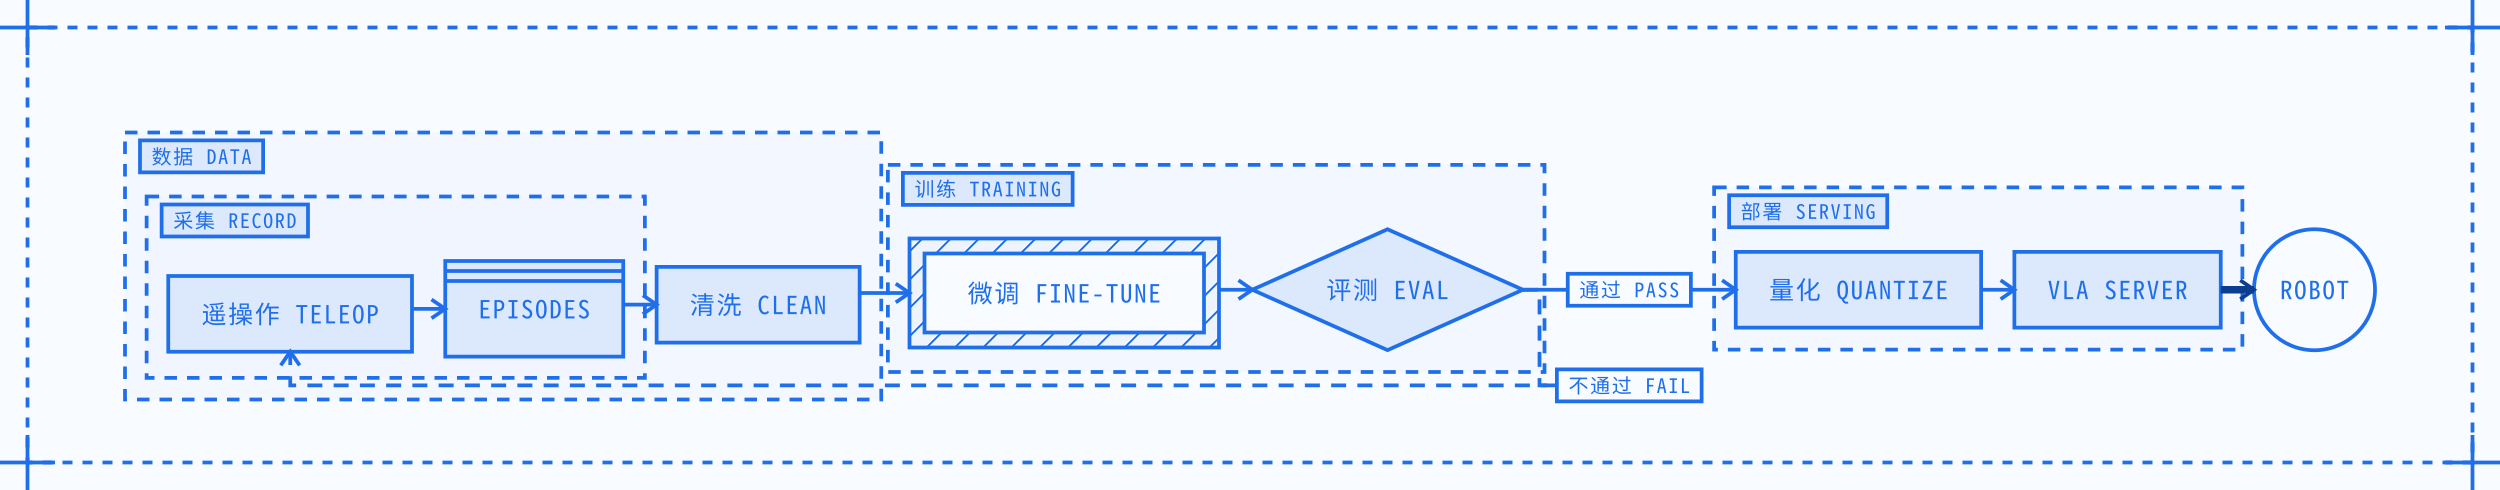
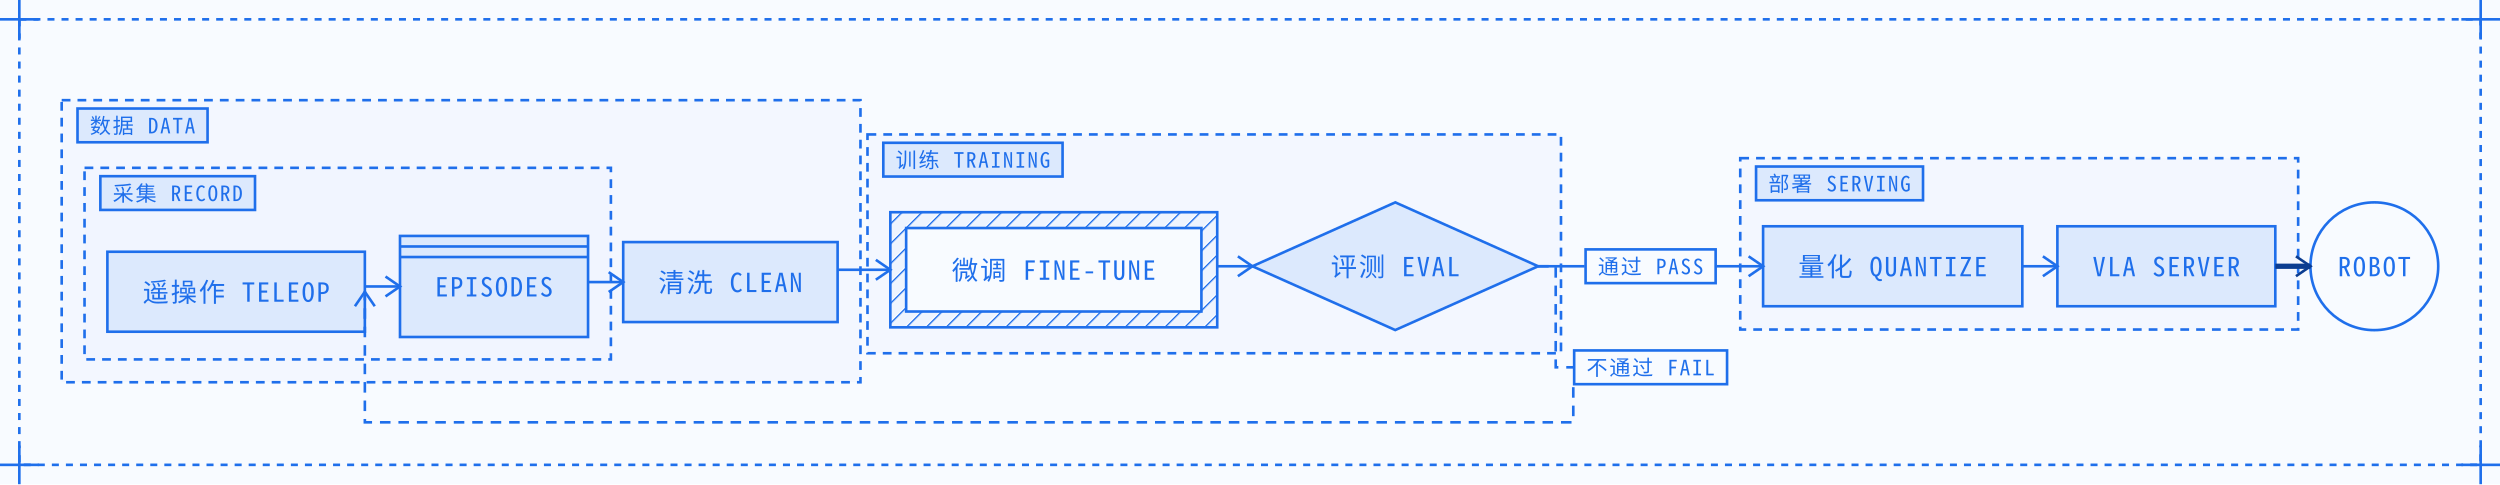
- <svg xmlns="http://www.w3.org/2000/svg" width="2000" height="392" viewBox="0 0 2000 392">
+ <svg xmlns="http://www.w3.org/2000/svg" width="2845" height="551" viewBox="0 0 2845 551">
  <defs>
-     <pattern id="hatch-f5" width="16" height="16" patternUnits="userSpaceOnUse" patternTransform="rotate(45)">
+     <pattern id="hatch-f2" width="16" height="16" patternUnits="userSpaceOnUse" patternTransform="rotate(45)">
      <rect width="16" height="16" fill="#EEF4FE" />
      <line x1="0" y1="0" x2="0" y2="16" stroke="#1F6FEB" stroke-width="3" />
    </pattern>
-     <pattern id="dots-f5" width="14" height="14" patternUnits="userSpaceOnUse">
+     <pattern id="dots-f2" width="14" height="14" patternUnits="userSpaceOnUse">
      <rect width="14" height="14" fill="#EEF4FE" />
      <circle cx="7" cy="7" r="2.4" fill="#1F6FEB" />
    </pattern>
  </defs>
  <style>text{font-family:'Noto Sans Mono CJK SC'}</style>
-   <rect x="0" y="0" width="2000" height="392" fill="#F8FBFF" />
-   <rect x="22" y="22" width="1956" height="348" fill="none" stroke="#1F6FEB" stroke-width="3" stroke-dasharray="8 8" />
+   <rect x="0" y="0" width="2845" height="551" fill="#F8FBFF" />
+   <rect x="22" y="22" width="2801" height="507" fill="none" stroke="#1F6FEB" stroke-width="3" stroke-dasharray="8 8" />
  <g stroke="#1F6FEB" stroke-width="3">
    <path d="M0,22h44M22,0v44" />
-     <path d="M0,370h44M22,348v44" />
-     <path d="M1956,22h44M1978,0v44" />
-     <path d="M1956,370h44M1978,348v44" />
+     <path d="M0,529h44M22,507v44" />
+     <path d="M2801,22h44M2823,0v44" />
+     <path d="M2801,529h44M2823,507v44" />
  </g>
-   <rect x="100.0" y="106.0" width="605.0" height="213.6" fill="#EEF4FE" fill-opacity="0.55" stroke="#1F6FEB" stroke-width="3" stroke-dasharray="10 8" />
-   <rect x="112.0" y="112.3" width="98.5" height="25.6" fill="#DCE9FD" stroke="#1F6FEB" stroke-width="3" />
-   <text x="161.2" y="131.2" text-anchor="middle" font-size="15.973" letter-spacing="1.331" font-weight="normal" fill="#1F6FEB">数据 DATA</text>
-   <rect x="710.3" y="131.9" width="525.3" height="165.7" fill="#EEF4FE" fill-opacity="0.55" stroke="#1F6FEB" stroke-width="3" stroke-dasharray="10 8" />
-   <rect x="722.3" y="138.3" width="135.8" height="25.6" fill="#DCE9FD" stroke="#1F6FEB" stroke-width="3" />
-   <text x="790.2" y="157.1" text-anchor="middle" font-size="15.973" letter-spacing="1.331" font-weight="normal" fill="#1F6FEB">训练 TRAINING</text>
-   <rect x="1371.3" y="149.9" width="422.6" height="129.8" fill="#EEF4FE" fill-opacity="0.55" stroke="#1F6FEB" stroke-width="3" stroke-dasharray="10 8" />
-   <rect x="1383.3" y="156.2" width="126.5" height="25.6" fill="#DCE9FD" stroke="#1F6FEB" stroke-width="3" />
-   <text x="1446.5" y="175.1" text-anchor="middle" font-size="15.973" letter-spacing="1.331" font-weight="normal" fill="#1F6FEB">部署 SERVING</text>
-   <rect x="117.3" y="157.2" width="398.6" height="145.1" fill="#EEF4FE" fill-opacity="0.55" stroke="#1F6FEB" stroke-width="3" stroke-dasharray="10 8" />
-   <rect x="129.3" y="163.6" width="117.1" height="25.6" fill="#DCE9FD" stroke="#1F6FEB" stroke-width="3" />
-   <text x="187.9" y="182.4" text-anchor="middle" font-size="15.973" letter-spacing="1.331" font-weight="normal" fill="#1F6FEB">采集 RECORD</text>
-   <path d="M134.6,220.8 h195.0 v60.6 h-195.0 Z" fill="#DCE9FD" stroke="#1F6FEB" stroke-width="3" />
-   <text x="232.1" y="258.7" text-anchor="middle" font-size="19.967" letter-spacing="1.331" font-weight="normal" fill="#1F6FEB">遥操作 TELEOP</text>
-   <path d="M356.2,208.8 h142.4 v76.5 h-142.4 Z" fill="#DCE9FD" stroke="#1F6FEB" stroke-width="3" />
-   <path d="M356.2,216.8 h142.4 M356.2,224.8 h142.4" stroke="#1F6FEB" stroke-width="3" />
-   <text x="427.4" y="254.7" text-anchor="middle" font-size="19.967" letter-spacing="1.331" font-weight="normal" fill="#1F6FEB">EPISODES</text>
-   <path d="M525.3,213.5 h162.4 v60.6 h-162.4 Z" fill="#DCE9FD" stroke="#1F6FEB" stroke-width="3" />
-   <text x="606.5" y="251.3" text-anchor="middle" font-size="19.967" letter-spacing="1.331" font-weight="normal" fill="#1F6FEB">清洗 CLEAN</text>
-   <path d="M727.6,190.8 h247.6 v87.2 h-247.6 Z" fill="url(#hatch-f5)" stroke="#1F6FEB" stroke-width="3" />
-   <rect x="739.6" y="202.8" width="223.6" height="63.2" fill="#F8FBFF" stroke="#1F6FEB" stroke-width="3" />
-   <text x="851.4" y="242.0" text-anchor="middle" font-size="19.967" letter-spacing="1.331" font-weight="normal" fill="#1F6FEB">微调 FINE-TUNE</text>
-   <path d="M1110.0,183.4 L1218.3,231.8 L1110.0,280.1 L1001.8,231.8 Z" fill="#DCE9FD" stroke="#1F6FEB" stroke-width="3" />
-   <text x="1110.0" y="239.3" text-anchor="middle" font-size="19.967" letter-spacing="1.331" font-weight="normal" fill="#1F6FEB">评测 EVAL</text>
-   <path d="M1388.6,201.5 h196.3 v60.6 h-196.3 Z" fill="#DCE9FD" stroke="#1F6FEB" stroke-width="3" />
-   <text x="1486.8" y="239.3" text-anchor="middle" font-size="19.967" letter-spacing="1.331" font-weight="normal" fill="#1F6FEB">量化 QUANTIZE</text>
-   <path d="M1611.5,201.5 h165.1 v60.6 h-165.1 Z" fill="#DCE9FD" stroke="#1F6FEB" stroke-width="3" />
-   <text x="1694.1" y="239.3" text-anchor="middle" font-size="19.967" letter-spacing="1.331" font-weight="normal" fill="#1F6FEB">VLA SERVER</text>
-   <circle cx="1851.6" cy="231.8" r="48.4" fill="#F8FBFF" stroke="#1F6FEB" stroke-width="3" />
-   <text x="1851.6" y="239.3" text-anchor="middle" font-size="19.967" letter-spacing="1.331" font-weight="normal" fill="#1F6FEB">ROBOT</text>
-   <path d="M329.6,247.1 L356.2,247.1" fill="none" stroke="#1F6FEB" stroke-width="3" stroke-linejoin="miter" />
-   <path d="M345.2,254.6 L356.2,247.1 L345.2,239.6" fill="none" stroke="#1F6FEB" stroke-width="3" stroke-linejoin="miter" />
-   <path d="M498.6,243.7 L525.3,243.7" fill="none" stroke="#1F6FEB" stroke-width="3" stroke-linejoin="miter" />
-   <path d="M514.3,251.3 L525.3,243.7 L514.3,236.2" fill="none" stroke="#1F6FEB" stroke-width="3" stroke-linejoin="miter" />
-   <path d="M687.7,234.4 L727.6,234.4" fill="none" stroke="#1F6FEB" stroke-width="3" stroke-linejoin="miter" />
-   <path d="M716.6,241.9 L727.6,234.4 L716.6,226.9" fill="none" stroke="#1F6FEB" stroke-width="3" stroke-linejoin="miter" />
-   <path d="M975.2,231.8 L1001.8,231.8" fill="none" stroke="#1F6FEB" stroke-width="3" stroke-linejoin="miter" />
-   <path d="M990.8,239.3 L1001.8,231.8 L990.8,224.2" fill="none" stroke="#1F6FEB" stroke-width="3" stroke-linejoin="miter" />
-   <path d="M1585.0,231.8 L1611.5,231.8" fill="none" stroke="#1F6FEB" stroke-width="3" stroke-linejoin="miter" />
-   <path d="M1600.5,239.3 L1611.5,231.8 L1600.5,224.2" fill="none" stroke="#1F6FEB" stroke-width="3" stroke-linejoin="miter" />
-   <path d="M1218.3,231.8 L1253.5,231.8" fill="none" stroke="#1F6FEB" stroke-width="3" stroke-linejoin="miter" />
-   <path d="M1353.4,231.8 L1388.6,231.8" fill="none" stroke="#1F6FEB" stroke-width="3" stroke-linejoin="miter" />
-   <path d="M1377.7,239.3 L1388.6,231.8 L1377.7,224.2" fill="none" stroke="#1F6FEB" stroke-width="3" stroke-linejoin="miter" />
-   <path d="M1218.3,231.8 L1231.6,231.8 L1231.6,308.3 L1244.9,308.3" fill="none" stroke="#1F6FEB" stroke-width="3" stroke-dasharray="12 9" stroke-linejoin="miter" />
-   <path d="M1244.9,308.3 L232.2,308.3 L232.2,281.3" fill="none" stroke="#1F6FEB" stroke-width="3" stroke-dasharray="12 9" stroke-linejoin="miter" />
-   <path d="M239.7,292.3 L232.2,281.3 L224.6,292.3" fill="none" stroke="#1F6FEB" stroke-width="3" stroke-linejoin="miter" />
-   <path d="M1776.6,231.8 L1803.2,231.8" fill="none" stroke="#0B3D91" stroke-width="6" stroke-linejoin="miter" />
-   <path d="M1792.2,239.3 L1803.2,231.8 L1792.2,224.2" fill="none" stroke="#0B3D91" stroke-width="3" stroke-linejoin="miter" />
-   <rect x="1254.2" y="219.0" width="98.5" height="25.6" fill="#F8FBFF" stroke="#1F6FEB" stroke-width="3" />
-   <text x="1303.4" y="237.8" text-anchor="middle" font-size="15.973" letter-spacing="1.331" font-weight="normal" fill="#1F6FEB">通过 PASS</text>
-   <rect x="1245.5" y="295.5" width="115.8" height="25.6" fill="#F8FBFF" stroke="#1F6FEB" stroke-width="3" />
-   <text x="1303.4" y="314.4" text-anchor="middle" font-size="15.973" letter-spacing="1.331" font-weight="normal" fill="#1F6FEB">不通过 FAIL</text>
+   <rect x="70.2" y="114.0" width="909.0" height="321.0" fill="#EEF4FE" fill-opacity="0.55" stroke="#1F6FEB" stroke-width="3" stroke-dasharray="10 8" />
+   <rect x="88.2" y="123.5" width="148.0" height="38.4" fill="#DCE9FD" stroke="#1F6FEB" stroke-width="3" />
+   <text x="162.2" y="151.8" text-anchor="middle" font-size="24" letter-spacing="2" font-weight="normal" fill="#1F6FEB">数据 DATA</text>
+   <rect x="987.2" y="153.0" width="789.2" height="249.0" fill="#EEF4FE" fill-opacity="0.55" stroke="#1F6FEB" stroke-width="3" stroke-dasharray="10 8" />
+   <rect x="1005.2" y="162.5" width="204.0" height="38.4" fill="#DCE9FD" stroke="#1F6FEB" stroke-width="3" />
+   <text x="1107.2" y="190.8" text-anchor="middle" font-size="24" letter-spacing="2" font-weight="normal" fill="#1F6FEB">训练 TRAINING</text>
+   <rect x="1980.4" y="180.0" width="634.9" height="195.0" fill="#EEF4FE" fill-opacity="0.55" stroke="#1F6FEB" stroke-width="3" stroke-dasharray="10 8" />
+   <rect x="1998.4" y="189.5" width="190.0" height="38.4" fill="#DCE9FD" stroke="#1F6FEB" stroke-width="3" />
+   <text x="2093.4" y="217.8" text-anchor="middle" font-size="24" letter-spacing="2" font-weight="normal" fill="#1F6FEB">部署 SERVING</text>
+   <rect x="96.2" y="191.0" width="599.0" height="218.0" fill="#EEF4FE" fill-opacity="0.55" stroke="#1F6FEB" stroke-width="3" stroke-dasharray="10 8" />
+   <rect x="114.2" y="200.5" width="176.0" height="38.4" fill="#DCE9FD" stroke="#1F6FEB" stroke-width="3" />
+   <text x="202.2" y="228.8" text-anchor="middle" font-size="24" letter-spacing="2" font-weight="normal" fill="#1F6FEB">采集 RECORD</text>
+   <path d="M122.2,286.5 h293.0 v91.0 h-293.0 Z" fill="#DCE9FD" stroke="#1F6FEB" stroke-width="3" />
+   <text x="268.7" y="343.4" text-anchor="middle" font-size="30" letter-spacing="2" font-weight="normal" fill="#1F6FEB">遥操作 TELEOP</text>
+   <path d="M455.2,268.5 h214.0 v115.0 h-214.0 Z" fill="#DCE9FD" stroke="#1F6FEB" stroke-width="3" />
+   <path d="M455.2,280.5 h214.0 M455.2,292.5 h214.0" stroke="#1F6FEB" stroke-width="3" />
+   <text x="562.2" y="337.4" text-anchor="middle" font-size="30" letter-spacing="2" font-weight="normal" fill="#1F6FEB">EPISODES</text>
+   <path d="M709.2,275.5 h244.0 v91.0 h-244.0 Z" fill="#DCE9FD" stroke="#1F6FEB" stroke-width="3" />
+   <text x="831.2" y="332.4" text-anchor="middle" font-size="30" letter-spacing="2" font-weight="normal" fill="#1F6FEB">清洗 CLEAN</text>
+   <path d="M1013.2,241.5 h372.0 v131.0 h-372.0 Z" fill="url(#hatch-f2)" stroke="#1F6FEB" stroke-width="3" />
+   <rect x="1031.2" y="259.5" width="336.0" height="95.0" fill="#F8FBFF" stroke="#1F6FEB" stroke-width="3" />
+   <text x="1199.2" y="318.4" text-anchor="middle" font-size="30" letter-spacing="2" font-weight="normal" fill="#1F6FEB">微调 FINE-TUNE</text>
+   <path d="M1587.8,230.3 L1750.4,303.0 L1587.8,375.6 L1425.2,303.0 Z" fill="#DCE9FD" stroke="#1F6FEB" stroke-width="3" />
+   <text x="1587.8" y="314.4" text-anchor="middle" font-size="30" letter-spacing="2" font-weight="normal" fill="#1F6FEB">评测 EVAL</text>
+   <path d="M2006.4,257.5 h295.0 v91.0 h-295.0 Z" fill="#DCE9FD" stroke="#1F6FEB" stroke-width="3" />
+   <text x="2153.9" y="314.4" text-anchor="middle" font-size="30" letter-spacing="2" font-weight="normal" fill="#1F6FEB">量化 QUANTIZE</text>
+   <path d="M2341.3,257.5 h248.0 v91.0 h-248.0 Z" fill="#DCE9FD" stroke="#1F6FEB" stroke-width="3" />
+   <text x="2465.3" y="314.4" text-anchor="middle" font-size="30" letter-spacing="2" font-weight="normal" fill="#1F6FEB">VLA SERVER</text>
+   <circle cx="2702.0" cy="303.0" r="72.7" fill="#F8FBFF" stroke="#1F6FEB" stroke-width="3" />
+   <text x="2702.0" y="314.4" text-anchor="middle" font-size="30" letter-spacing="2" font-weight="normal" fill="#1F6FEB">ROBOT</text>
+   <path d="M415.2,326.0 L455.2,326.0" fill="none" stroke="#1F6FEB" stroke-width="3" stroke-linejoin="miter" />
+   <path d="M438.7,337.3 L455.2,326.0 L438.7,314.7" fill="none" stroke="#1F6FEB" stroke-width="3" stroke-linejoin="miter" />
+   <path d="M669.2,321.0 L709.2,321.0" fill="none" stroke="#1F6FEB" stroke-width="3" stroke-linejoin="miter" />
+   <path d="M692.7,332.3 L709.2,321.0 L692.7,309.7" fill="none" stroke="#1F6FEB" stroke-width="3" stroke-linejoin="miter" />
+   <path d="M953.2,307.0 L1013.2,307.0" fill="none" stroke="#1F6FEB" stroke-width="3" stroke-linejoin="miter" />
+   <path d="M996.7,318.3 L1013.2,307.0 L996.7,295.7" fill="none" stroke="#1F6FEB" stroke-width="3" stroke-linejoin="miter" />
+   <path d="M1385.2,303.0 L1425.2,303.0" fill="none" stroke="#1F6FEB" stroke-width="3" stroke-linejoin="miter" />
+   <path d="M1408.7,314.3 L1425.2,303.0 L1408.7,291.7" fill="none" stroke="#1F6FEB" stroke-width="3" stroke-linejoin="miter" />
+   <path d="M2301.4,303.0 L2341.3,303.0" fill="none" stroke="#1F6FEB" stroke-width="3" stroke-linejoin="miter" />
+   <path d="M2324.8,314.3 L2341.3,303.0 L2324.8,291.7" fill="none" stroke="#1F6FEB" stroke-width="3" stroke-linejoin="miter" />
+   <path d="M1750.4,303.0 L1803.4,303.0" fill="none" stroke="#1F6FEB" stroke-width="3" stroke-linejoin="miter" />
+   <path d="M1953.4,303.0 L2006.4,303.0" fill="none" stroke="#1F6FEB" stroke-width="3" stroke-linejoin="miter" />
+   <path d="M1989.9,314.3 L2006.4,303.0 L1989.9,291.7" fill="none" stroke="#1F6FEB" stroke-width="3" stroke-linejoin="miter" />
+   <path d="M1750.4,303.0 L1770.4,303.0 L1770.4,418.0 L1790.4,418.0" fill="none" stroke="#1F6FEB" stroke-width="3" stroke-dasharray="12 9" stroke-linejoin="miter" />
+   <path d="M1790.4,440.6 L1790.4,480.6 L415.2,480.6 L415.2,332.0" fill="none" stroke="#1F6FEB" stroke-width="3" stroke-dasharray="12 9" stroke-linejoin="miter" />
+   <path d="M426.5,348.5 L415.2,332.0 L403.9,348.5" fill="none" stroke="#1F6FEB" stroke-width="3" stroke-linejoin="miter" />
+   <path d="M2589.3,303.0 L2629.3,303.0" fill="none" stroke="#0B3D91" stroke-width="6" stroke-linejoin="miter" />
+   <path d="M2612.8,314.3 L2629.3,303.0 L2612.8,291.7" fill="none" stroke="#0B3D91" stroke-width="3" stroke-linejoin="miter" />
+   <rect x="1804.4" y="283.8" width="148.0" height="38.4" fill="#F8FBFF" stroke="#1F6FEB" stroke-width="3" />
+   <text x="1878.4" y="312.1" text-anchor="middle" font-size="24" letter-spacing="2" font-weight="normal" fill="#1F6FEB">通过 PASS</text>
+   <rect x="1791.4" y="398.8" width="174.0" height="38.4" fill="#F8FBFF" stroke="#1F6FEB" stroke-width="3" />
+   <text x="1878.4" y="427.1" text-anchor="middle" font-size="24" letter-spacing="2" font-weight="normal" fill="#1F6FEB">不通过 FAIL</text>
</svg>
